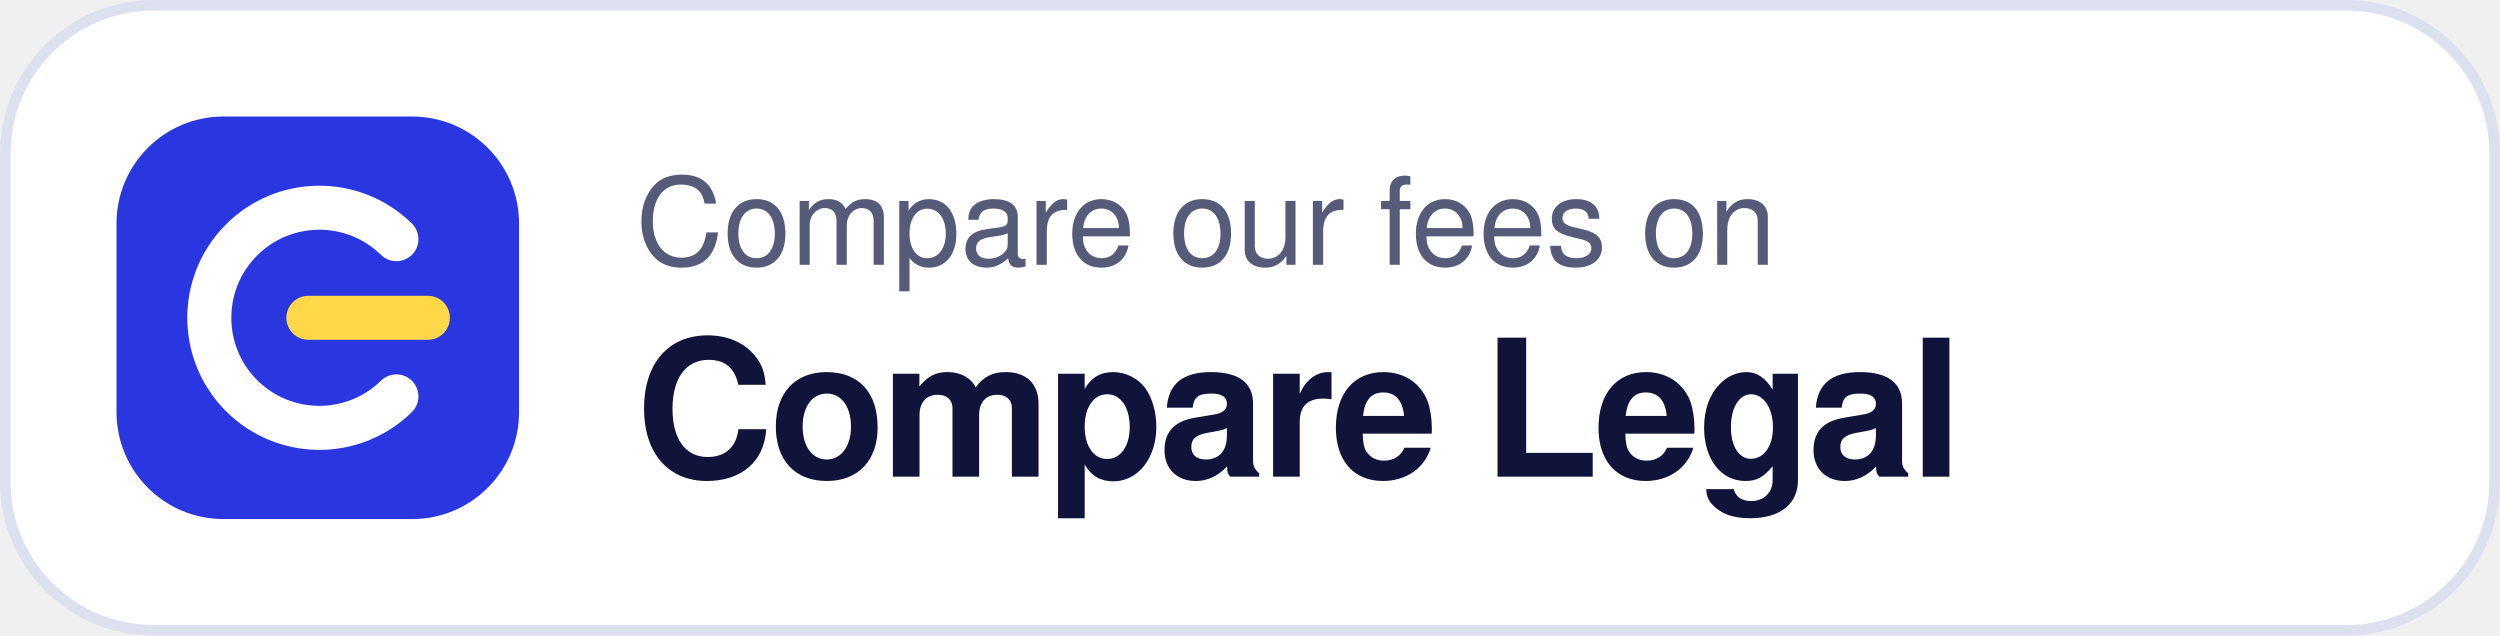
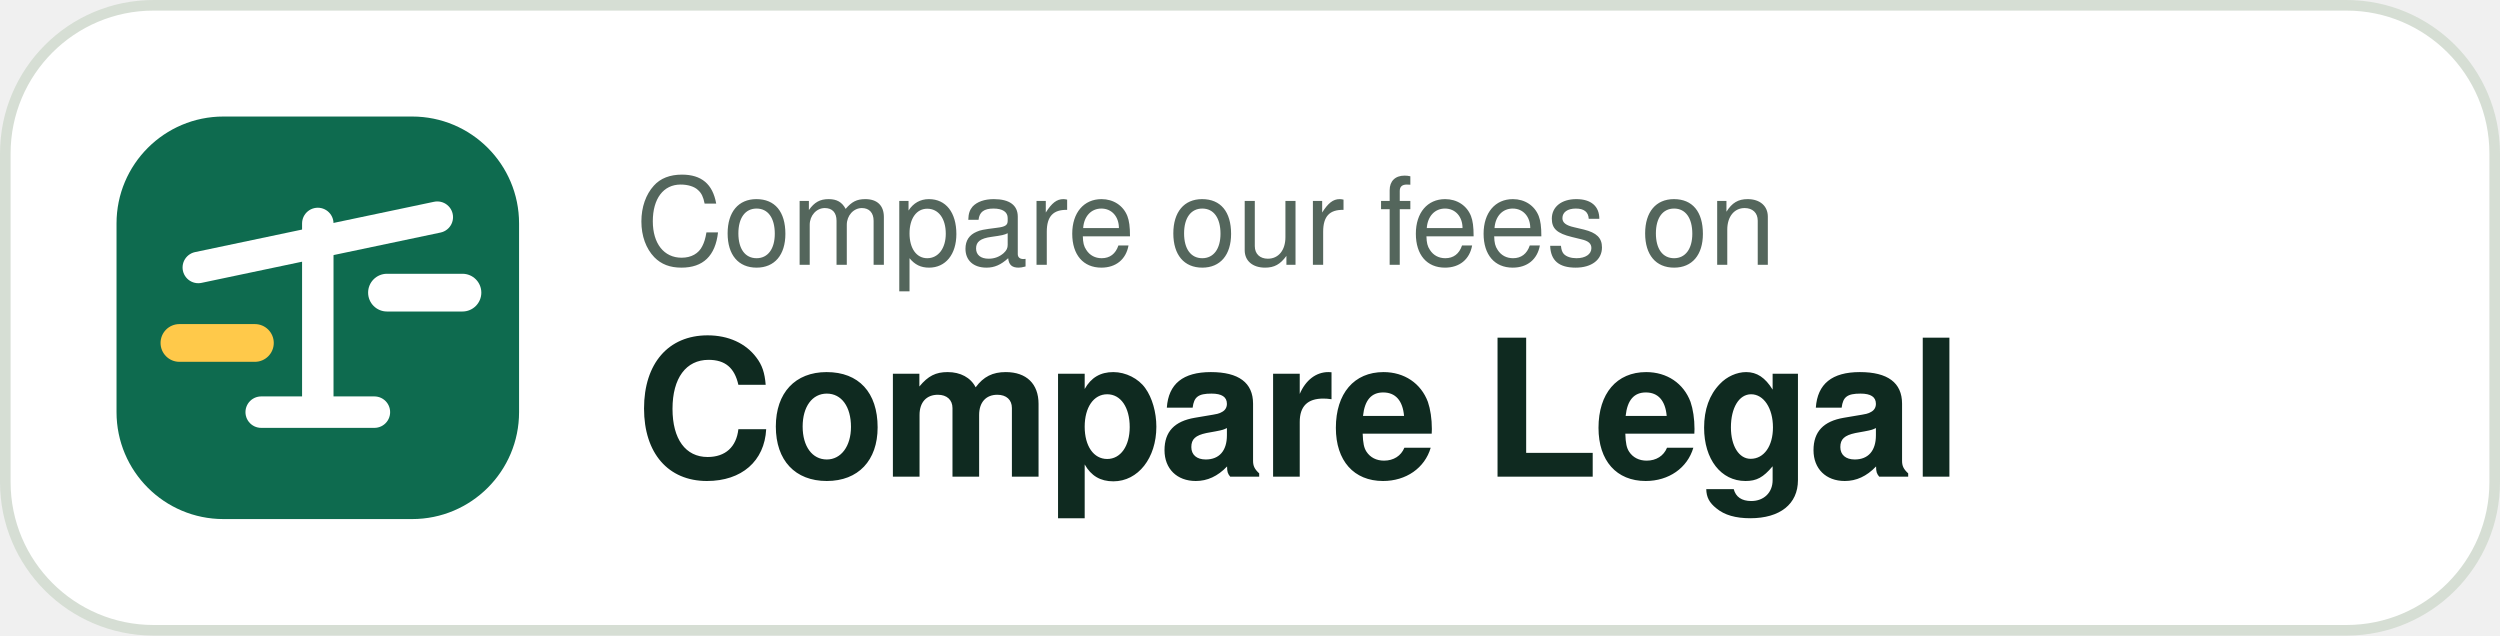
<svg xmlns="http://www.w3.org/2000/svg" width="236" height="60" viewBox="0 0 236 60" role="img" aria-label="Compare our fees on Compare Legal">
-   <rect x="0.5" y="0.5" width="235" height="59" rx="14" fill="#FFFFFF" stroke="#DDE0EF" />
+   <rect x="0.5" y="0.5" width="235" height="59" rx="14" fill="#FFFFFF" stroke="#D6DED4" />
  <g transform="translate(11 11) scale(0.59375)">
-     <rect width="64" height="64" rx="17" fill="#2A36E0" />
-     <path d="M44.5 19.5a17.5 17.5 0 1 0 0 25" fill="none" stroke="#fff" stroke-width="7" stroke-linecap="round" />
-     <rect x="27" y="28.5" width="26" height="7" rx="3.5" fill="#FFD84A" />
+     <rect width="64" height="64" rx="17" fill="#0E6B4F" />
+     <g fill="none" stroke="#fff" stroke-width="5" stroke-linecap="round">
+       <path d="M32 17v29" />
+       <path d="M23 47h18" />
+       <path d="M13 24l38-8" />
+     </g>
+     <rect x="7" y="33" width="18" height="6" rx="3" fill="#FFC94A" />
+     <rect x="40" y="25" width="18" height="6" rx="3" fill="#fff" />
  </g>
-   <text x="60" y="25" font-family="system-ui,-apple-system,'Segoe UI',Helvetica,Arial,sans-serif" font-size="11.5" fill="#565B7A">Compare our fees on</text>
-   <text x="60" y="45" font-family="system-ui,-apple-system,'Segoe UI',Helvetica,Arial,sans-serif" font-size="18" font-weight="700" letter-spacing="-0.4" fill="#11143A">Compare Legal</text>
+   <text x="60" y="25" font-family="system-ui,-apple-system,'Segoe UI',Helvetica,Arial,sans-serif" font-size="11.5" fill="#54665C">Compare our fees on</text>
+   <text x="60" y="45" font-family="system-ui,-apple-system,'Segoe UI',Helvetica,Arial,sans-serif" font-size="18" font-weight="700" letter-spacing="-0.4" fill="#0F2A20">Compare Legal</text>
</svg>
